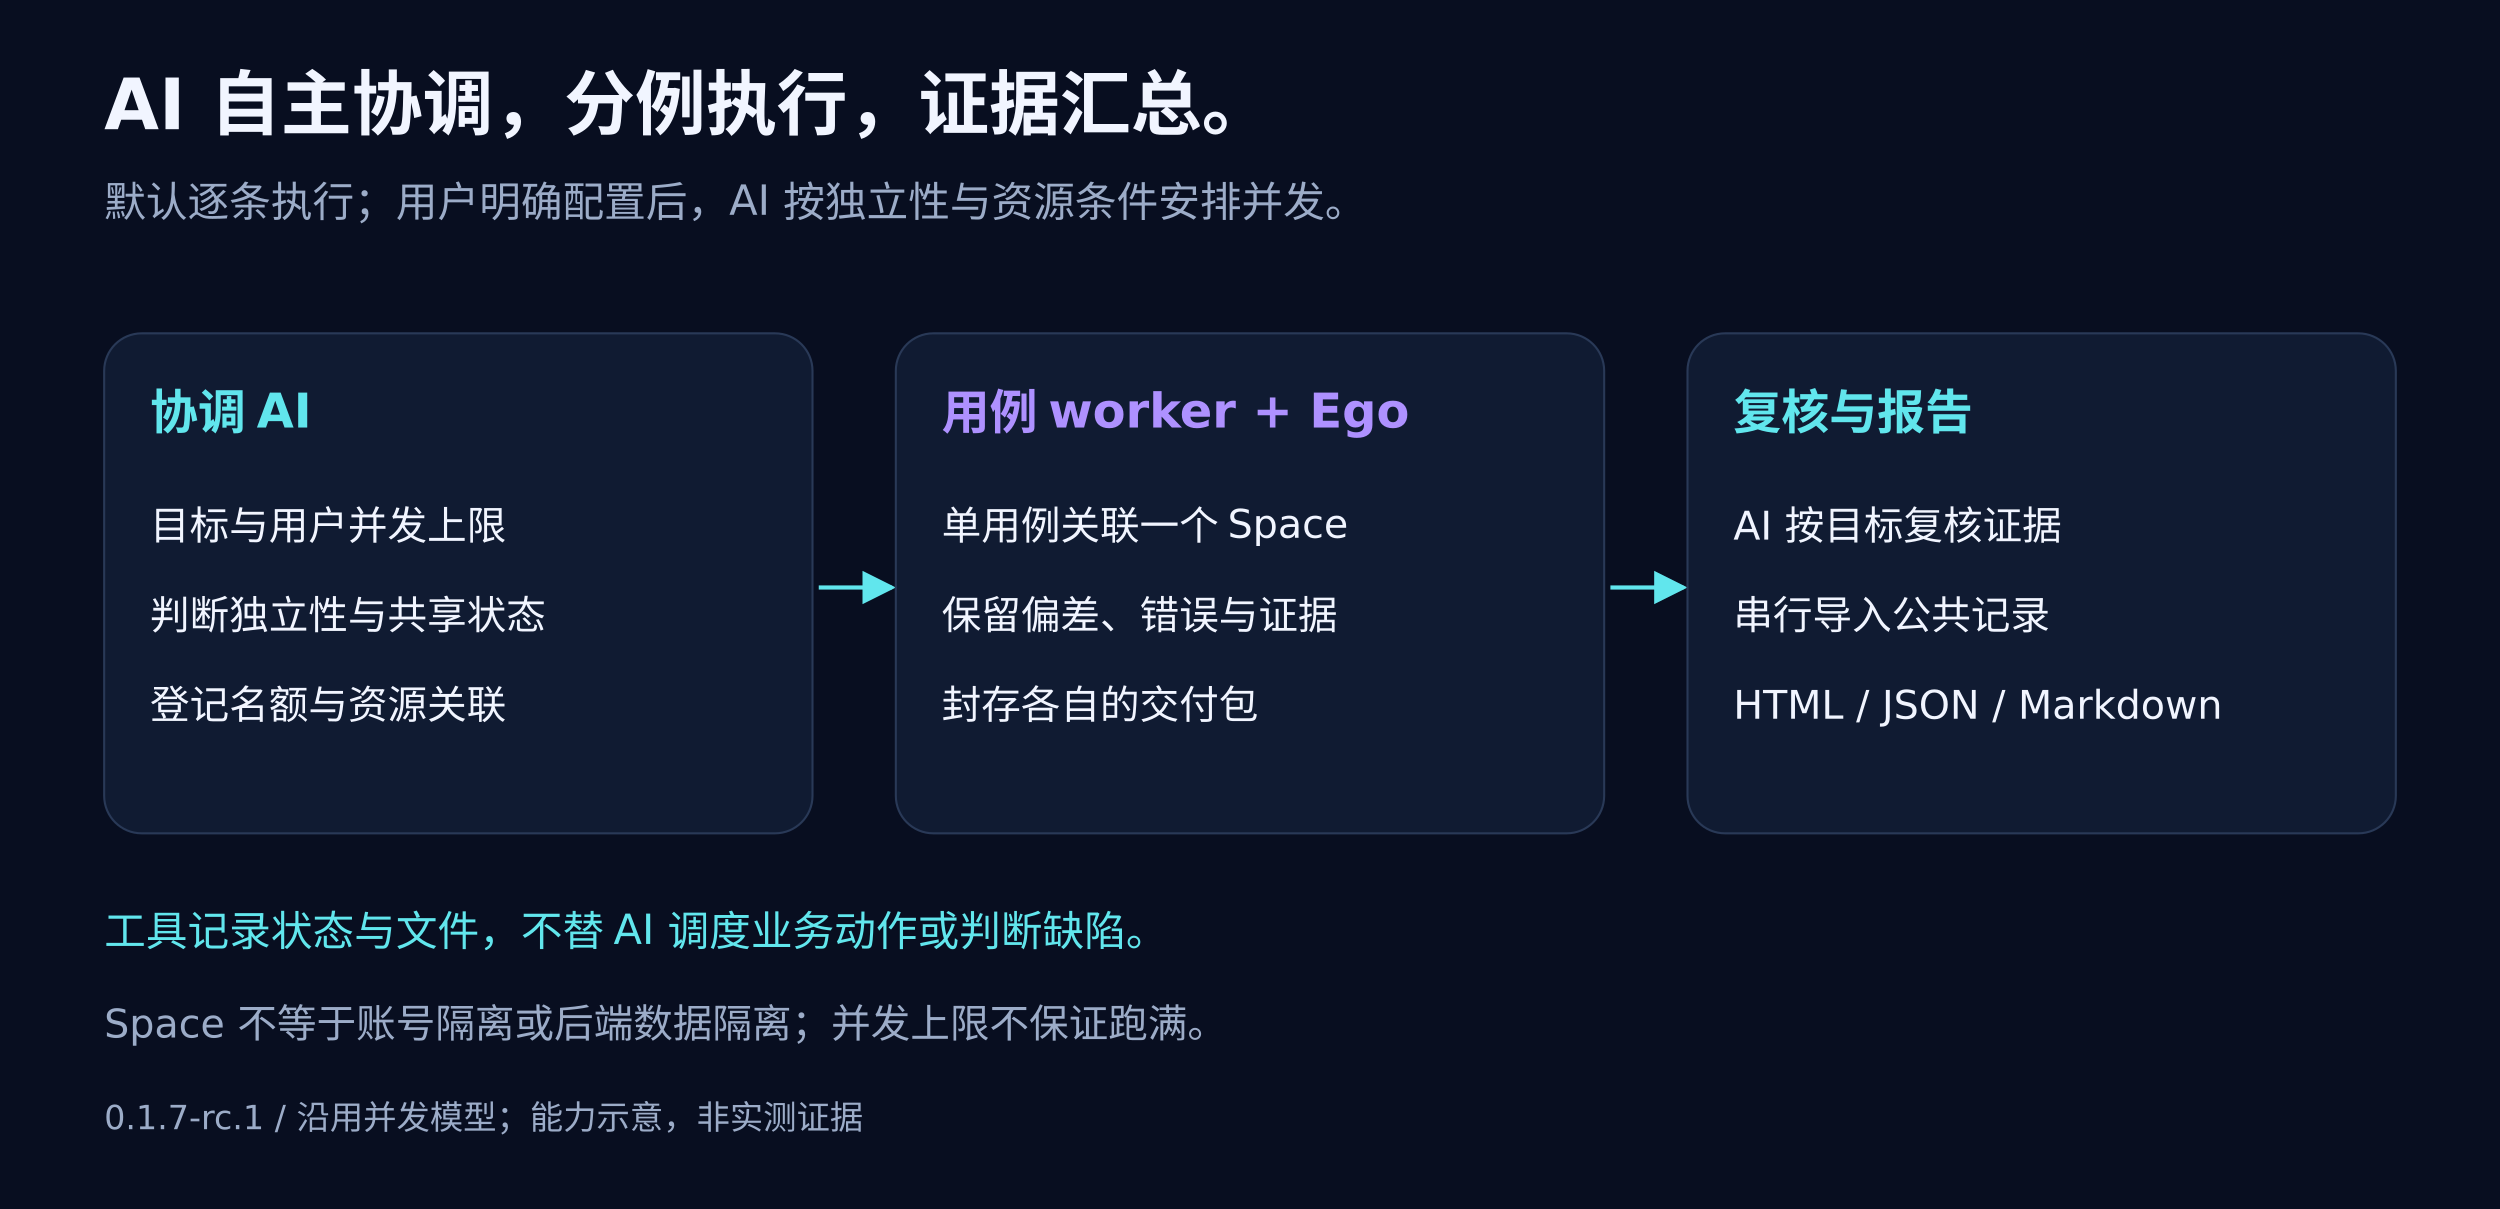
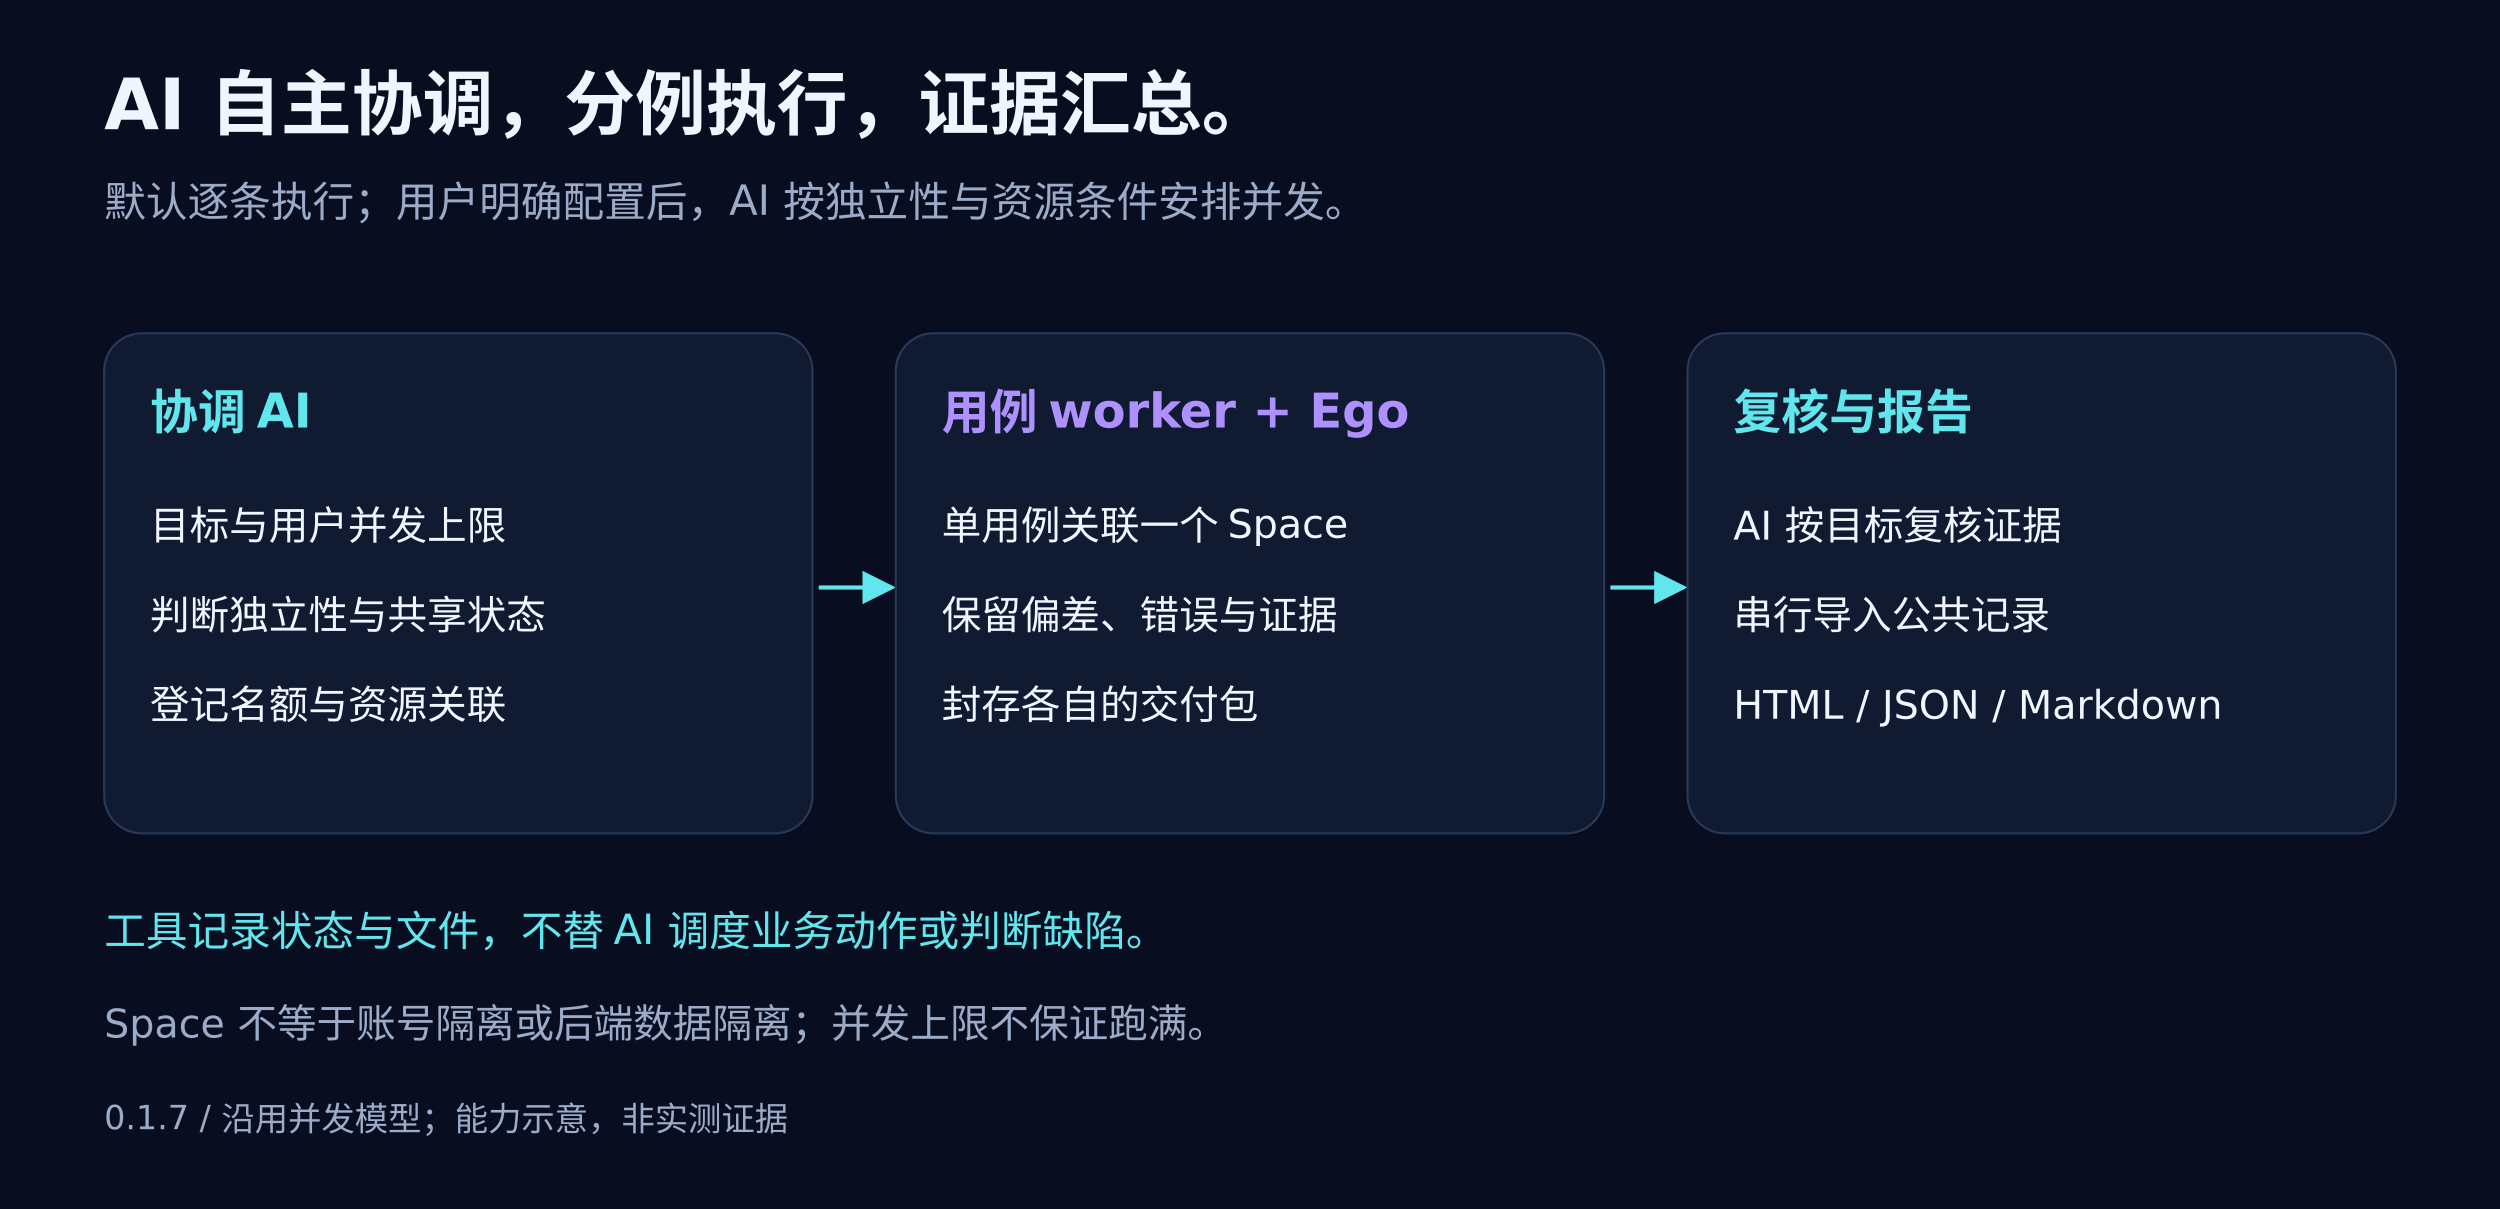
<svg xmlns="http://www.w3.org/2000/svg" width="1200" height="580" viewBox="0 0 1200 580" role="img" aria-label="可配置的并行测试">
  <defs>
    <linearGradient id="g">
      <stop stop-color="#61e6ed" />
      <stop offset="1" stop-color="#ae91ff" />
    </linearGradient>
    <marker id="arrow" markerWidth="8" markerHeight="8" refX="7" refY="4" orient="auto">
      <path d="M0,0 L8,4 L0,8" fill="#61e6ed" />
    </marker>
  </defs>
  <g font-family="DejaVu Sans, Noto Sans CJK SC, sans-serif">
    <rect x="0" y="0" width="1200" height="580" rx="0" fill="#080e20" stroke="#080e20" />
    <path d="M0,2 H1200" stroke="url(#g)" stroke-width="4" />
    <text x="50" y="62" font-size="34" fill="#f1f5ff" font-weight="700">AI 自主协调，分例执行，证据汇总。</text>
    <text x="50" y="104" font-size="20" fill="#9cacc8" font-weight="400">默认逐条执行；用户明确配置后，AI 按独立性与资源条件安排并发。</text>
    <rect x="50" y="160" width="340" height="240" rx="18" fill="#101b32" stroke="#293957" />
    <text x="72" y="206" font-size="23" fill="#61e6ed" font-weight="700">协调 AI</text>
    <text x="72" y="259" font-size="19" fill="#f1f5ff" font-weight="400">目标与用户并发上限</text>
    <text x="72" y="302" font-size="19" fill="#f1f5ff" font-weight="400">判断独立性与共享状态</text>
    <text x="72" y="345" font-size="19" fill="#f1f5ff" font-weight="400">登记名额与资源关联</text>
    <path d="M393,282 L428,282" stroke="#61e6ed" stroke-width="2" fill="none" marker-end="url(#arrow)" />
    <rect x="430" y="160" width="340" height="240" rx="18" fill="#101b32" stroke="#293957" />
    <text x="452" y="206" font-size="23" fill="#ae91ff" font-weight="700">用例 worker + Ego</text>
    <text x="452" y="259" font-size="19" fill="#f1f5ff" font-weight="400">单用例关联一个 Space</text>
    <text x="452" y="302" font-size="19" fill="#f1f5ff" font-weight="400">保留偏差、错误与证据</text>
    <text x="452" y="345" font-size="19" fill="#f1f5ff" font-weight="400">封存各自的交付包</text>
    <path d="M773,282 L808,282" stroke="#61e6ed" stroke-width="2" fill="none" marker-end="url(#arrow)" />
    <rect x="810" y="160" width="340" height="240" rx="18" fill="#101b32" stroke="#293957" />
    <text x="832" y="206" font-size="23" fill="#61e6ed" font-weight="700">复核与报告</text>
    <text x="832" y="259" font-size="19" fill="#f1f5ff" font-weight="400">AI 按目标复核证据</text>
    <text x="832" y="302" font-size="19" fill="#f1f5ff" font-weight="400">串行导入公共记录</text>
    <text x="832" y="345" font-size="19" fill="#f1f5ff" font-weight="400">HTML / JSON / Markdown</text>
    <text x="50" y="454" font-size="20" fill="#61e6ed" font-weight="400">工具记录状态与文件，不替 AI 调度业务动作或判断缺陷。</text>
    <text x="50" y="498" font-size="19" fill="#9cacc8" font-weight="400">Space 不等于账号隔离或后端数据隔离；并发上限不保证跑满。</text>
-     <text x="50" y="542" font-size="16" fill="#9cacc8" font-weight="400">0.1.7-rc.1  /  沿用并发模型；能力示意，非实测证据</text>
+     <text x="50" y="542" font-size="16" fill="#9cacc8" font-weight="400">0.1.7  /  沿用并发模型；能力示意，非实测证据</text>
  </g>
</svg>
